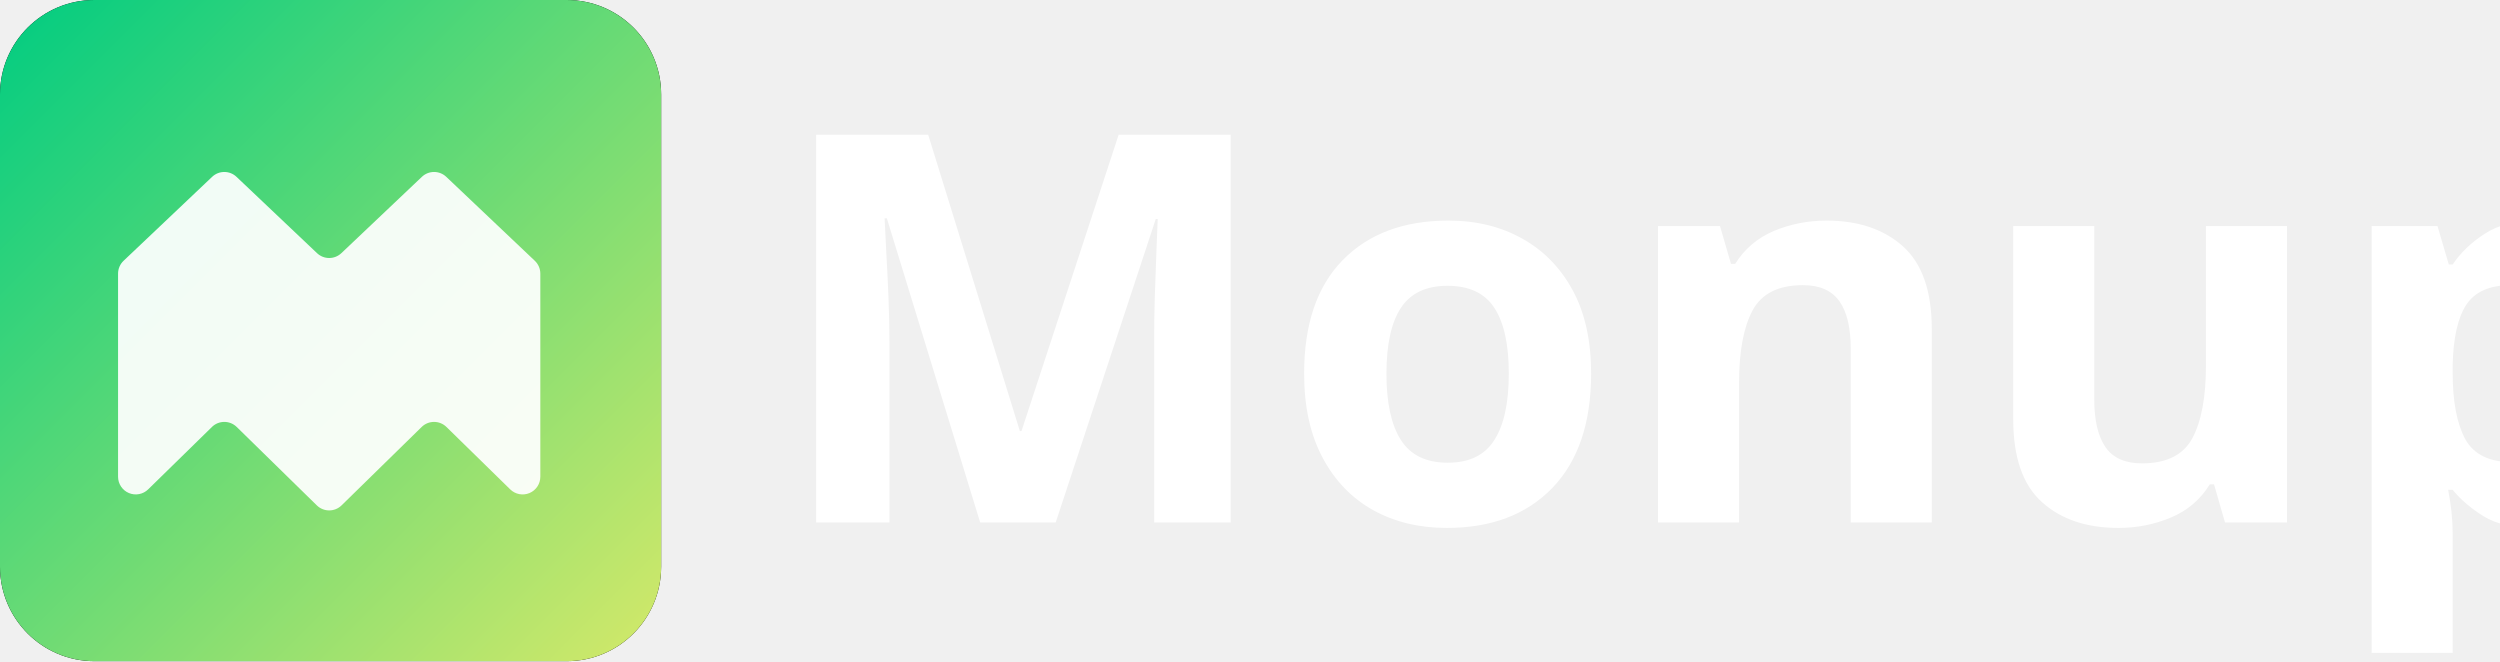
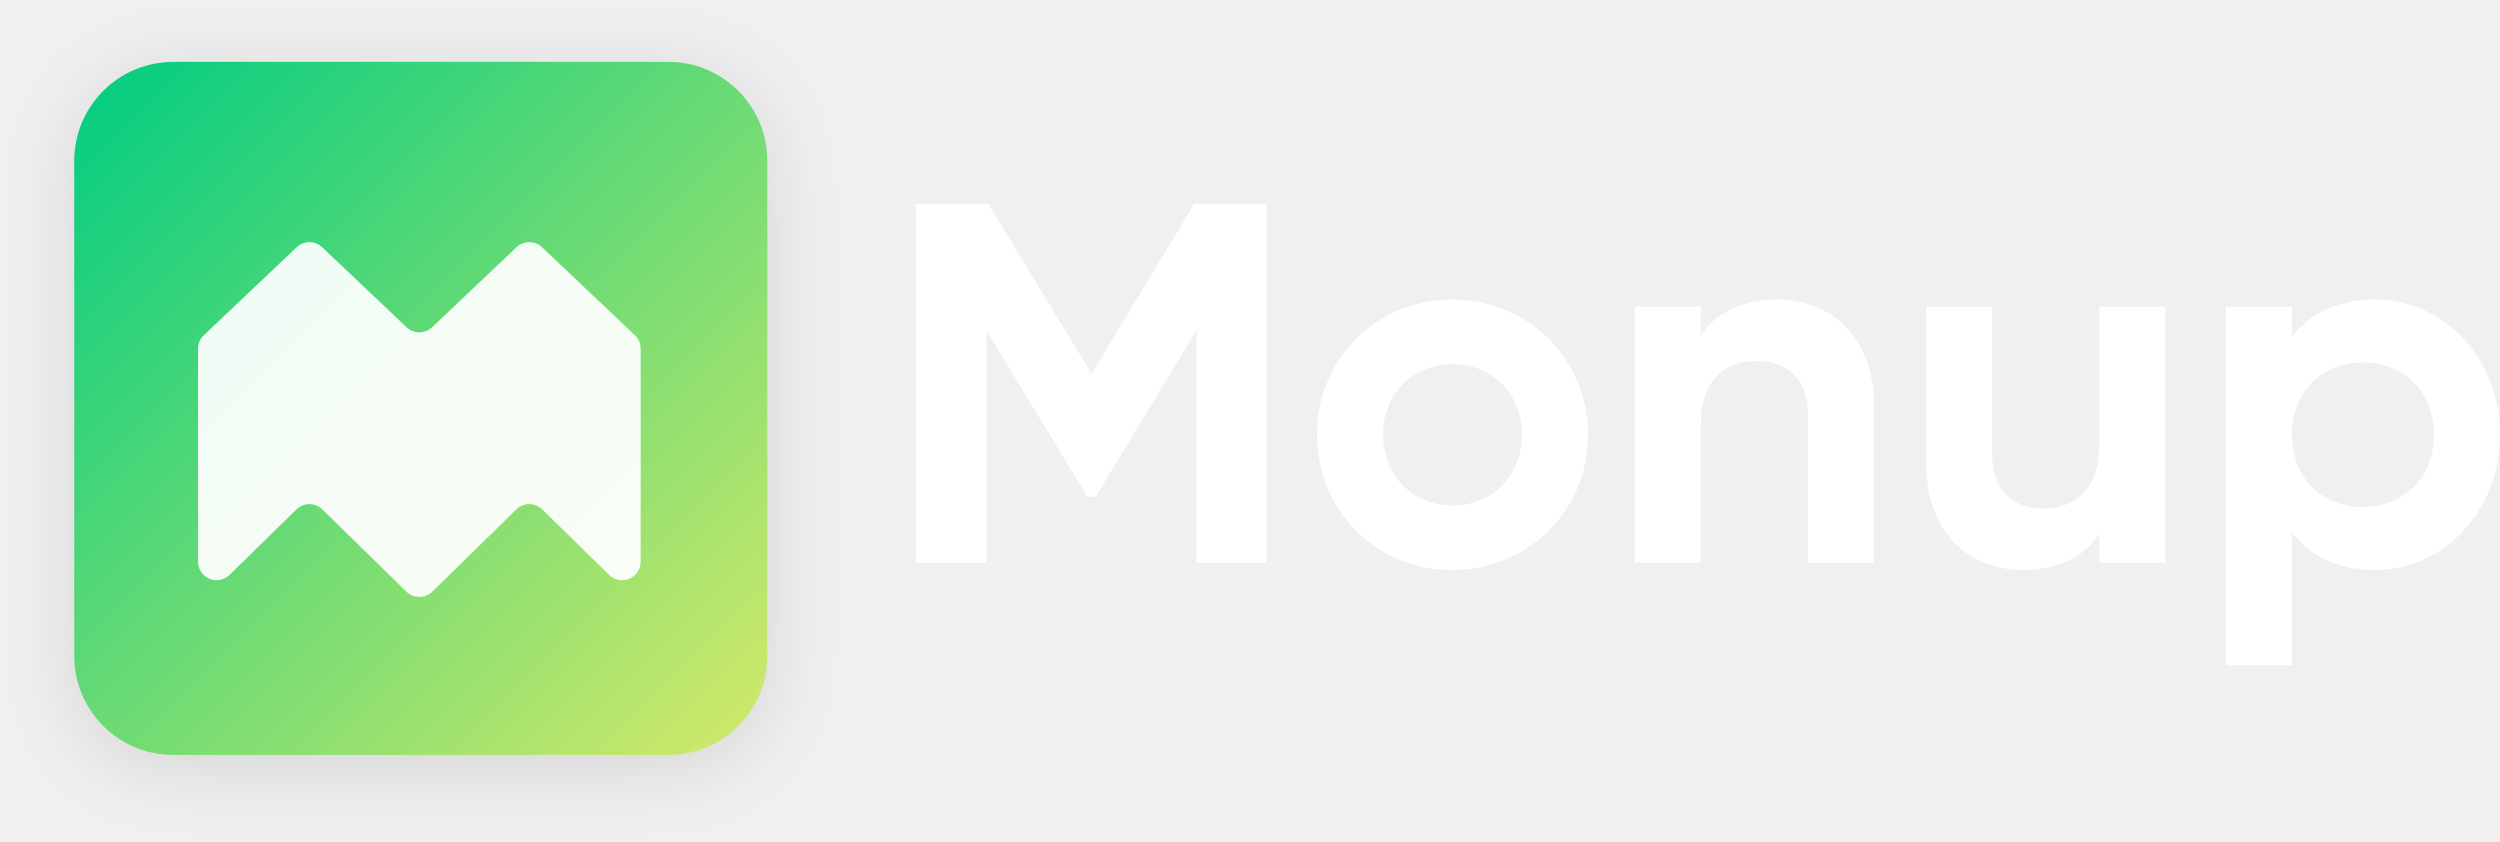
- <svg xmlns="http://www.w3.org/2000/svg" width="121" height="32" viewBox="0 0 121 32">
+ <svg xmlns="http://www.w3.org/2000/svg" xmlns:xlink="http://www.w3.org/1999/xlink" width="404px" height="136px" viewBox="0 0 404 136" version="1.1">
  <defs>
-     <linearGradient id="a" x1="0%" y1="0%" y2="100%">
-       <stop offset="0%" stop-color="#00CC81" />
-       <stop offset="100%" stop-color="#D5E969" />
+     <linearGradient x1="0%" y1="0%" x2="100%" y2="100%" id="linearGradient-1">
+       <stop stop-color="#00CC81" offset="0%" />
+       <stop stop-color="#D5E969" offset="100%" />
    </linearGradient>
+     <rect id="path-2" x="0" y="0" width="112" height="112" rx="16" />
+     <filter x="-17.0%" y="-15.2%" width="133.9%" height="133.9%" filterUnits="objectBoundingBox" id="filter-3">
+       <feOffset dx="0" dy="2" in="SourceAlpha" result="shadowOffsetOuter1" />
+       <feGaussianBlur stdDeviation="6" in="shadowOffsetOuter1" result="shadowBlurOuter1" />
+       <feColorMatrix values="0 0 0 0 0   0 0 0 0 0   0 0 0 0 0  0 0 0 0.116 0" type="matrix" in="shadowBlurOuter1" />
+     </filter>
  </defs>
-   <g fill="none" fill-rule="evenodd">
-     <rect width="32" height="32" fill="#000" fill-rule="nonzero" rx="4.571" />
-     <rect width="32" height="32" fill="url(#a)" rx="4.571" />
-     <path fill="#FFF" fill-rule="nonzero" d="M10.258 20.665l-3.087 3.02a.857.857 0 0 1-1.457-.612v-9.83c0-.235.097-.46.268-.622l4.285-4.062a.857.857 0 0 1 1.18 0l3.896 3.693a.857.857 0 0 0 1.18 0l3.896-3.693a.857.857 0 0 1 1.18 0l4.285 4.062c.171.162.268.387.268.622v9.83a.857.857 0 0 1-1.457.613l-3.087-3.021a.857.857 0 0 0-1.199 0l-3.876 3.794a.857.857 0 0 1-1.2 0l-3.876-3.794a.857.857 0 0 0-1.2 0z" opacity=".926" />
-     <g fill="#FFF" font-family="Gilroy-Bold, Gilroy" font-size="26.286" font-weight="bold">
-       <text transform="translate(37.143 .286)">
-         <tspan x="0" y="25">Monup</tspan>
-       </text>
+   <g id="Logo" stroke="none" stroke-width="1" fill="none" fill-rule="evenodd">
+     <g id="Artboard" transform="translate(-486, -687)">
+       <g id="Logo-v1" transform="translate(498, 697)">
+         <g id="Rectangle">
+           <use fill="black" fill-opacity="1" filter="url(#filter-3)" xlink:href="#path-2" />
+           <use fill="url(#linearGradient-1)" fill-rule="evenodd" xlink:href="#path-2" />
+         </g>
+         <g id="Combined-Shape" transform="translate(20, 29)" fill="#FFFFFF" fill-rule="nonzero" opacity="0.926">
+           <path d="M15.902,43.326 L5.098,53.9 C3.914,55.059 2.015,55.038 0.856,53.854 C0.307,53.293 -2.15885006e-15,52.54 -3.99680289e-15,51.756 L3.99680289e-15,17.352 C3.89595448e-15,16.528 0.339,15.741 0.936,15.175 L15.936,0.956 C17.093,-0.141 18.907,-0.141 20.064,0.956 L33.702,13.883 C34.859,14.98 36.672,14.98 37.829,13.883 L51.467,0.956 C52.624,-0.141 54.438,-0.141 55.595,0.956 L70.595,15.175 C71.193,15.741 71.531,16.528 71.531,17.352 L71.531,51.756 C71.531,53.413 70.188,54.756 68.531,54.756 C67.747,54.756 66.993,54.448 66.433,53.9 L55.629,43.326 C54.463,42.185 52.599,42.185 51.433,43.326 L37.864,56.606 C36.698,57.748 34.833,57.748 33.667,56.606 L20.098,43.326 C18.932,42.185 17.068,42.185 15.902,43.326 Z" />
+         </g>
+         <path d="M192.714,23 L192.714,80.956 L181.371,80.956 L181.371,43.367 L165.061,70.276 L163.736,70.276 L147.426,43.45 L147.426,80.956 L136,80.956 L136,23 L147.757,23 L164.398,50.405 L180.957,23 L192.714,23 Z M222.686,82.115 C210.515,82.115 200.828,72.594 200.828,60.257 C200.828,47.921 210.515,38.4 222.686,38.4 C234.856,38.4 244.626,47.921 244.626,60.257 C244.626,72.594 234.856,82.115 222.686,82.115 Z M222.686,71.683 C229.061,71.683 233.946,66.964 233.946,60.257 C233.946,53.551 229.061,48.832 222.686,48.832 C216.393,48.832 211.508,53.551 211.508,60.257 C211.508,66.964 216.393,71.683 222.686,71.683 Z M275.177,38.4 C283.953,38.4 290.825,44.527 290.825,55.538 L290.825,80.956 L280.145,80.956 L280.145,56.863 C280.145,51.233 276.75,48.335 271.948,48.335 C266.732,48.335 262.841,51.398 262.841,58.602 L262.841,80.956 L252.16,80.956 L252.16,39.559 L262.841,39.559 L262.841,44.195 C265.325,40.47 269.63,38.4 275.177,38.4 Z M327.255,39.559 L337.935,39.559 L337.935,80.956 L327.255,80.956 L327.255,76.32 C324.771,80.045 320.466,82.115 314.918,82.115 C306.142,82.115 299.27,75.988 299.27,64.977 L299.27,39.559 L309.951,39.559 L309.951,63.652 C309.951,69.282 313.345,72.18 318.147,72.18 C323.364,72.18 327.255,69.116 327.255,61.913 L327.255,39.559 Z M371.798,38.4 C382.893,38.4 392,47.921 392,60.257 C392,72.594 382.893,82.115 371.798,82.115 C365.754,82.115 361.366,79.88 358.386,76.071 L358.386,97.515 L347.705,97.515 L347.705,39.559 L358.386,39.559 L358.386,44.444 C361.366,40.635 365.754,38.4 371.798,38.4 Z M369.811,71.931 C376.435,71.931 381.32,67.212 381.32,60.257 C381.32,53.303 376.435,48.583 369.811,48.583 C363.27,48.583 358.386,53.303 358.386,60.257 C358.386,67.212 363.27,71.931 369.811,71.931 Z" id="Monup" fill="#FFFFFF" />
+       </g>
    </g>
  </g>
</svg>
